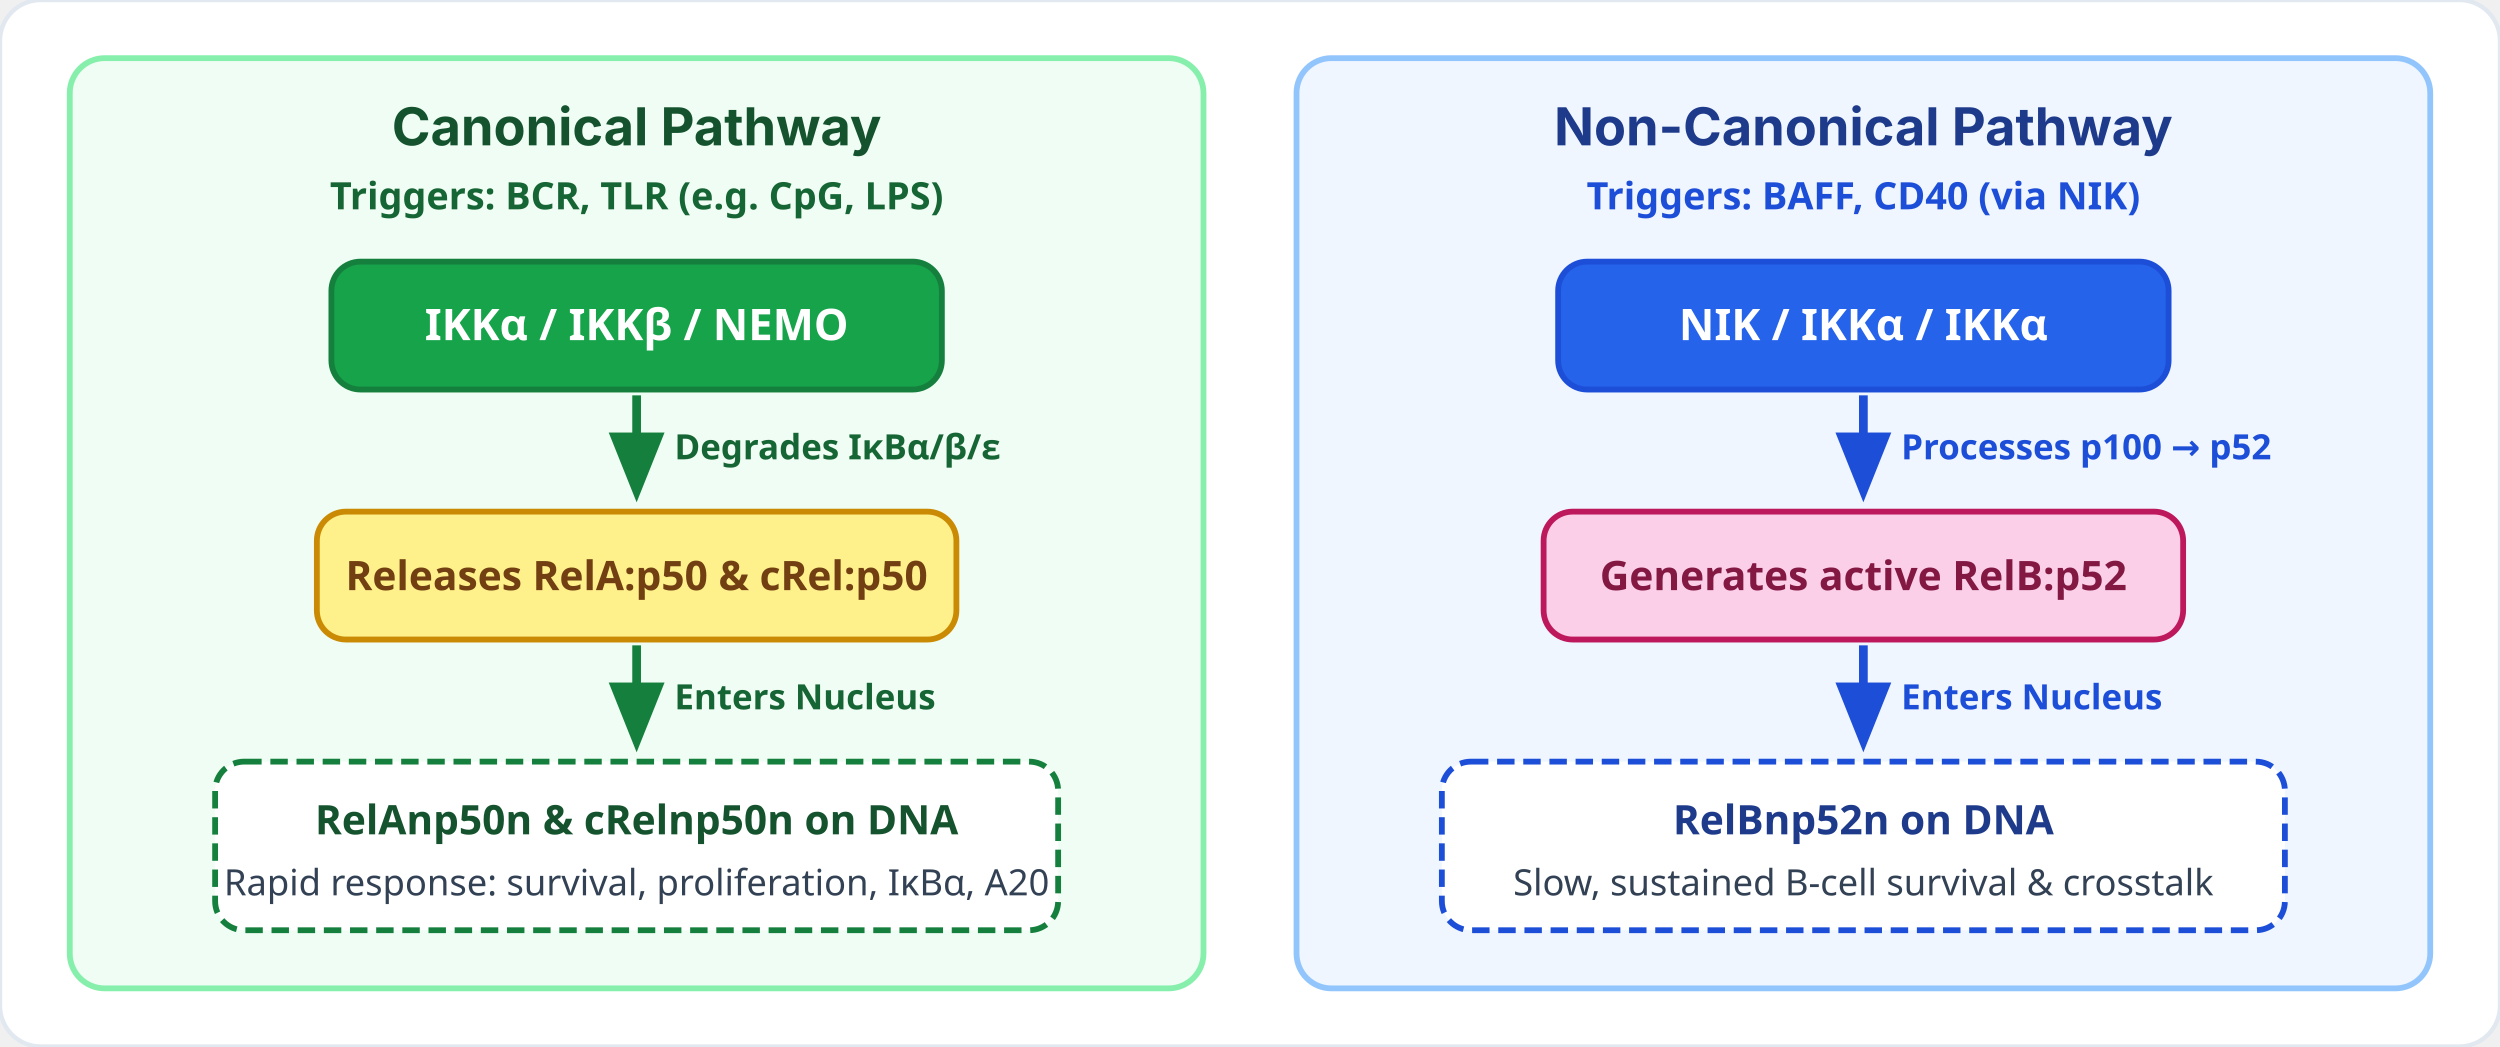
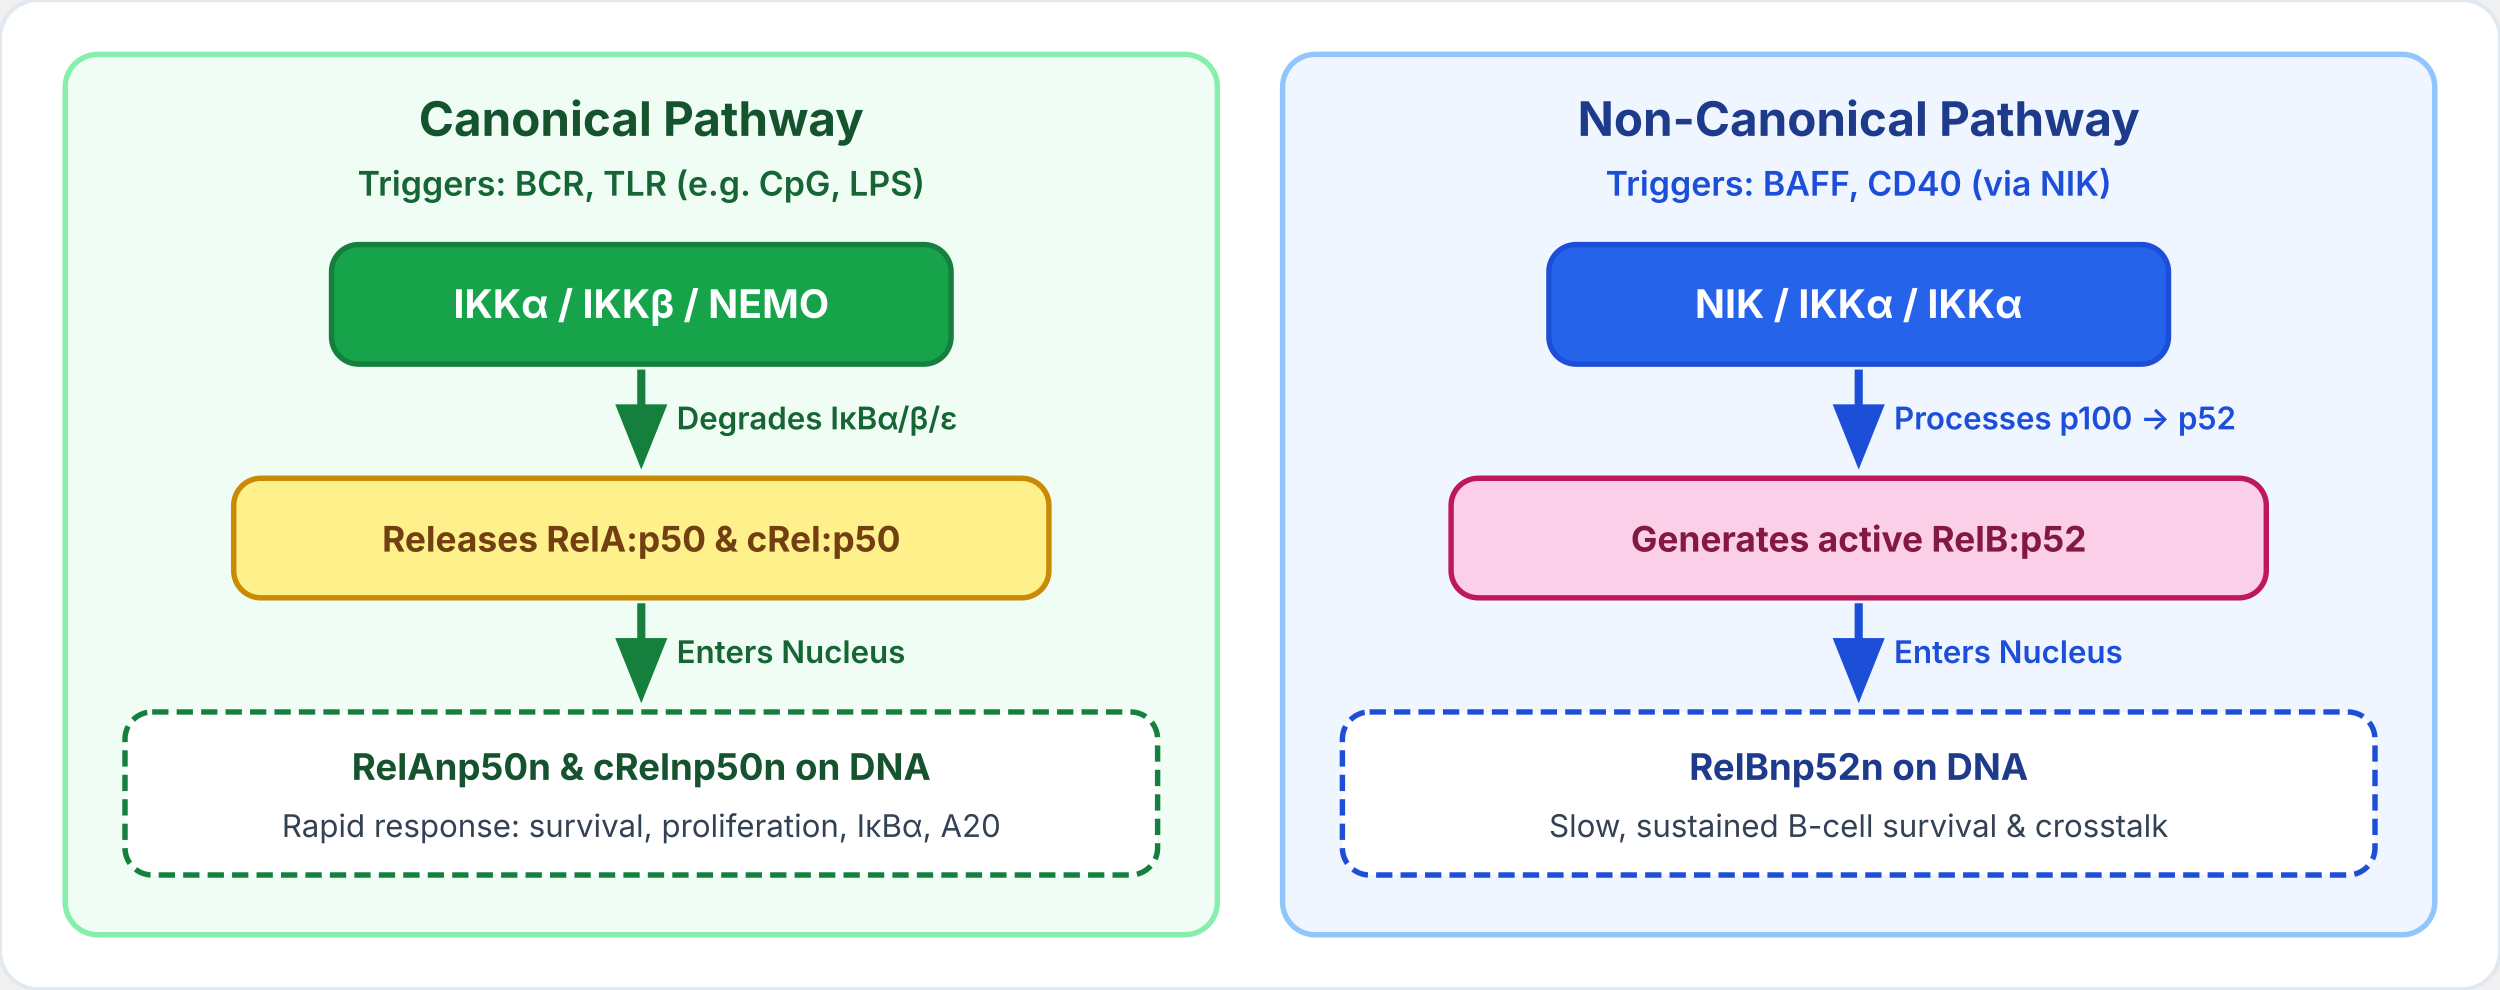
- <svg xmlns="http://www.w3.org/2000/svg" viewBox="0 0 860 360" width="860" height="360" role="img" aria-label="Canonical versus Non-Canonical NF-kB signalling pathways">
+ <svg xmlns="http://www.w3.org/2000/svg" viewBox="0 0 920 364" width="920" height="364" role="img" aria-label="Canonical versus Non-Canonical NF-kB signalling pathways">
  <defs>
    <marker id="arrGreen" viewBox="0 0 10 10" refX="8" refY="5" markerWidth="8" markerHeight="8" orient="auto">
      <path d="M 0 1 L 10 5 L 0 9 z" fill="#15803d" />
    </marker>
    <marker id="arrBlue" viewBox="0 0 10 10" refX="8" refY="5" markerWidth="8" markerHeight="8" orient="auto">
      <path d="M 0 1 L 10 5 L 0 9 z" fill="#1d4ed8" />
    </marker>
  </defs>
-   <rect width="860" height="360" rx="14" fill="#ffffff" stroke="#e2e8f0" stroke-width="1.5" />
-   <rect x="24" y="20" width="390" height="320" rx="12" fill="#f0fdf4" stroke="#86efac" stroke-width="2" />
-   <text x="219" y="50" text-anchor="middle" font-family="system-ui, -apple-system, sans-serif" font-size="18" font-weight="700" fill="#14532d">Canonical Pathway</text>
-   <text x="219" y="72" text-anchor="middle" font-family="system-ui, sans-serif" font-size="13" font-weight="600" fill="#166534">Triggers: BCR, TLR (e.g. CpG, LPS)</text>
-   <rect x="114" y="90" width="210" height="44" rx="10" fill="#16a34a" stroke="#15803d" stroke-width="2" />
-   <text x="219" y="117" text-anchor="middle" font-family="system-ui, sans-serif" font-size="15" font-weight="700" fill="#ffffff">IKKα / IKKβ / NEMO</text>
-   <line x1="219" y1="136" x2="219" y2="168" stroke="#15803d" stroke-width="3" marker-end="url(#arrGreen)" />
-   <text x="232" y="158" font-family="system-ui, sans-serif" font-size="12" font-weight="600" fill="#166534">Degrades IκBα/β/ε</text>
-   <rect x="109" y="176" width="220" height="44" rx="10" fill="#fef08a" stroke="#ca8a04" stroke-width="2" />
-   <text x="219" y="203" text-anchor="middle" font-family="system-ui, sans-serif" font-size="14" font-weight="700" fill="#713f12">Releases RelA:p50 &amp; cRel:p50</text>
-   <line x1="219" y1="222" x2="219" y2="254" stroke="#15803d" stroke-width="3" marker-end="url(#arrGreen)" />
-   <text x="232" y="244" font-family="system-ui, sans-serif" font-size="12" font-weight="600" fill="#166534">Enters Nucleus</text>
-   <rect x="74" y="262" width="290" height="58" rx="10" fill="#ffffff" stroke="#15803d" stroke-width="2" stroke-dasharray="6,3" />
-   <text x="219" y="287" text-anchor="middle" font-family="system-ui, sans-serif" font-size="14" font-weight="700" fill="#14532d">RelAnp50n &amp; cRelnp50n on DNA</text>
-   <text x="219" y="308" text-anchor="middle" font-family="system-ui, sans-serif" font-size="12.5" fill="#334155">Rapid response: survival, proliferation, IκBα, A20</text>
-   <rect x="446" y="20" width="390" height="320" rx="12" fill="#eff6ff" stroke="#93c5fd" stroke-width="2" />
-   <text x="641" y="50" text-anchor="middle" font-family="system-ui, -apple-system, sans-serif" font-size="18" font-weight="700" fill="#1e3a8a">Non-Canonical Pathway</text>
-   <text x="641" y="72" text-anchor="middle" font-family="system-ui, sans-serif" font-size="13" font-weight="600" fill="#1d4ed8">Triggers: BAFF, CD40 (via NIK)</text>
-   <rect x="536" y="90" width="210" height="44" rx="10" fill="#2563eb" stroke="#1d4ed8" stroke-width="2" />
-   <text x="641" y="117" text-anchor="middle" font-family="system-ui, sans-serif" font-size="15" font-weight="700" fill="#ffffff">NIK / IKKα / IKKα</text>
-   <line x1="641" y1="136" x2="641" y2="168" stroke="#1d4ed8" stroke-width="3" marker-end="url(#arrBlue)" />
-   <text x="654" y="158" font-family="system-ui, sans-serif" font-size="12" font-weight="600" fill="#1d4ed8">Processes p100 → p52</text>
-   <rect x="531" y="176" width="220" height="44" rx="10" fill="#fbcfe8" stroke="#be185d" stroke-width="2" />
-   <text x="641" y="203" text-anchor="middle" font-family="system-ui, sans-serif" font-size="14" font-weight="700" fill="#831843">Generates active RelB:p52</text>
-   <line x1="641" y1="222" x2="641" y2="254" stroke="#1d4ed8" stroke-width="3" marker-end="url(#arrBlue)" />
-   <text x="654" y="244" font-family="system-ui, sans-serif" font-size="12" font-weight="600" fill="#1d4ed8">Enters Nucleus</text>
-   <rect x="496" y="262" width="290" height="58" rx="10" fill="#ffffff" stroke="#1d4ed8" stroke-width="2" stroke-dasharray="6,3" />
-   <text x="641" y="287" text-anchor="middle" font-family="system-ui, sans-serif" font-size="14" font-weight="700" fill="#1e3a8a">RelBnp52n on DNA</text>
-   <text x="641" y="308" text-anchor="middle" font-family="system-ui, sans-serif" font-size="12.5" fill="#334155">Slow, sustained B-cell survival &amp; crosstalk</text>
+   <rect width="920" height="364" rx="14" fill="#ffffff" stroke="#e2e8f0" stroke-width="1.5" />
+   <rect x="24" y="20" width="424" height="324" rx="12" fill="#f0fdf4" stroke="#86efac" stroke-width="2" />
+   <text x="236" y="50" text-anchor="middle" font-family="system-ui, -apple-system, sans-serif" font-size="17.5" font-weight="700" fill="#14532d">Canonical Pathway</text>
+   <text x="236" y="72" text-anchor="middle" font-family="system-ui, -apple-system, sans-serif" font-size="12.5" font-weight="600" fill="#166534">Triggers: BCR, TLR (e.g. CpG, LPS)</text>
+   <rect x="122" y="90" width="228" height="44" rx="10" fill="#16a34a" stroke="#15803d" stroke-width="2" />
+   <text x="236" y="117" text-anchor="middle" font-family="system-ui, -apple-system, sans-serif" font-size="14.5" font-weight="700" fill="#ffffff">IKKα / IKKβ / NEMO</text>
+   <line x1="236" y1="136" x2="236" y2="168" stroke="#15803d" stroke-width="3" marker-end="url(#arrGreen)" />
+   <text x="249" y="158" font-family="system-ui, -apple-system, sans-serif" font-size="11.5" font-weight="600" fill="#166534">Degrades IκBα/β/ε</text>
+   <rect x="86" y="176" width="300" height="44" rx="10" fill="#fef08a" stroke="#ca8a04" stroke-width="2" />
+   <text x="236" y="203" text-anchor="middle" font-family="system-ui, -apple-system, sans-serif" font-size="13" font-weight="700" fill="#713f12">Releases RelA:p50 &amp; cRel:p50</text>
+   <line x1="236" y1="222" x2="236" y2="254" stroke="#15803d" stroke-width="3" marker-end="url(#arrGreen)" />
+   <text x="249" y="244" font-family="system-ui, -apple-system, sans-serif" font-size="11.5" font-weight="600" fill="#166534">Enters Nucleus</text>
+   <rect x="46" y="262" width="380" height="60" rx="10" fill="#ffffff" stroke="#15803d" stroke-width="2" stroke-dasharray="6,3" />
+   <text x="236" y="287" text-anchor="middle" font-family="system-ui, -apple-system, sans-serif" font-size="13.5" font-weight="700" fill="#14532d">RelAnp50n &amp; cRelnp50n on DNA</text>
+   <text x="236" y="308" text-anchor="middle" font-family="system-ui, -apple-system, sans-serif" font-size="11.5" fill="#334155">Rapid response: survival, proliferation, IκBα, A20</text>
+   <rect x="472" y="20" width="424" height="324" rx="12" fill="#eff6ff" stroke="#93c5fd" stroke-width="2" />
+   <text x="684" y="50" text-anchor="middle" font-family="system-ui, -apple-system, sans-serif" font-size="17.5" font-weight="700" fill="#1e3a8a">Non-Canonical Pathway</text>
+   <text x="684" y="72" text-anchor="middle" font-family="system-ui, -apple-system, sans-serif" font-size="12.5" font-weight="600" fill="#1d4ed8">Triggers: BAFF, CD40 (via NIK)</text>
+   <rect x="570" y="90" width="228" height="44" rx="10" fill="#2563eb" stroke="#1d4ed8" stroke-width="2" />
+   <text x="684" y="117" text-anchor="middle" font-family="system-ui, -apple-system, sans-serif" font-size="14.5" font-weight="700" fill="#ffffff">NIK / IKKα / IKKα</text>
+   <line x1="684" y1="136" x2="684" y2="168" stroke="#1d4ed8" stroke-width="3" marker-end="url(#arrBlue)" />
+   <text x="697" y="158" font-family="system-ui, -apple-system, sans-serif" font-size="11.5" font-weight="600" fill="#1d4ed8">Processes p100 → p52</text>
+   <rect x="534" y="176" width="300" height="44" rx="10" fill="#fbcfe8" stroke="#be185d" stroke-width="2" />
+   <text x="684" y="203" text-anchor="middle" font-family="system-ui, -apple-system, sans-serif" font-size="13" font-weight="700" fill="#831843">Generates active RelB:p52</text>
+   <line x1="684" y1="222" x2="684" y2="254" stroke="#1d4ed8" stroke-width="3" marker-end="url(#arrBlue)" />
+   <text x="697" y="244" font-family="system-ui, -apple-system, sans-serif" font-size="11.5" font-weight="600" fill="#1d4ed8">Enters Nucleus</text>
+   <rect x="494" y="262" width="380" height="60" rx="10" fill="#ffffff" stroke="#1d4ed8" stroke-width="2" stroke-dasharray="6,3" />
+   <text x="684" y="287" text-anchor="middle" font-family="system-ui, -apple-system, sans-serif" font-size="13.5" font-weight="700" fill="#1e3a8a">RelBnp52n on DNA</text>
+   <text x="684" y="308" text-anchor="middle" font-family="system-ui, -apple-system, sans-serif" font-size="11.5" fill="#334155">Slow, sustained B-cell survival &amp; crosstalk</text>
</svg>
